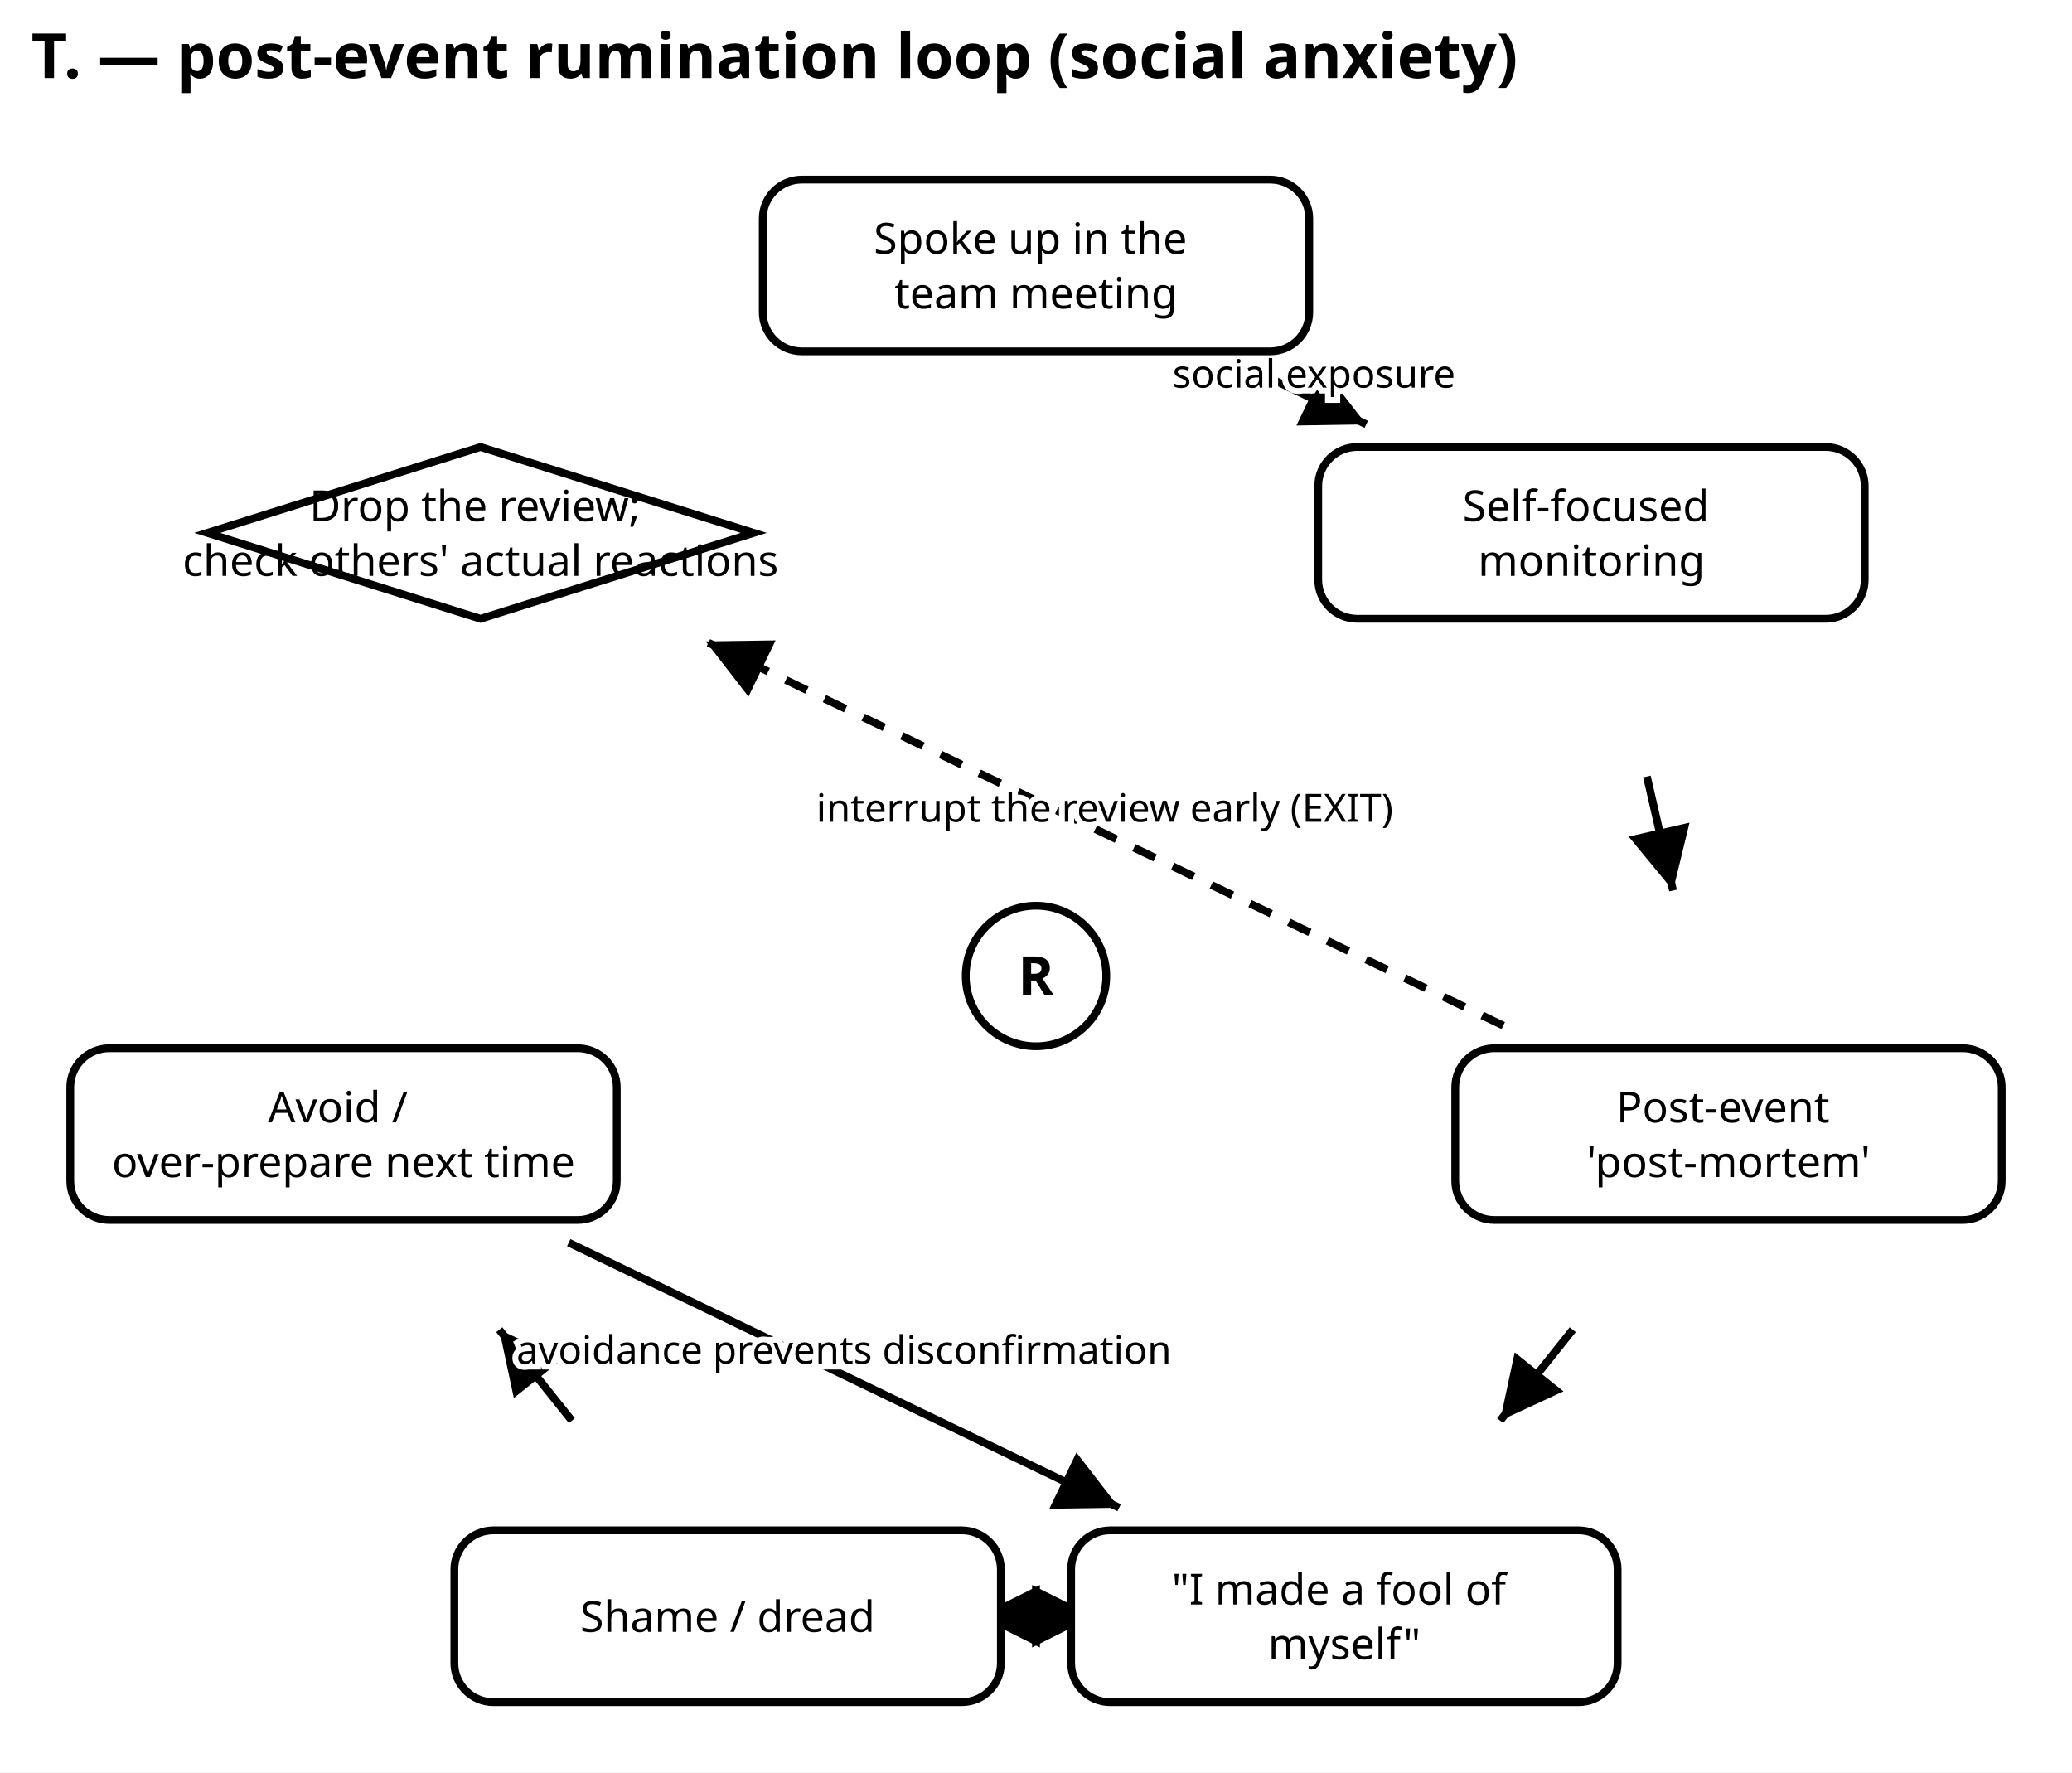
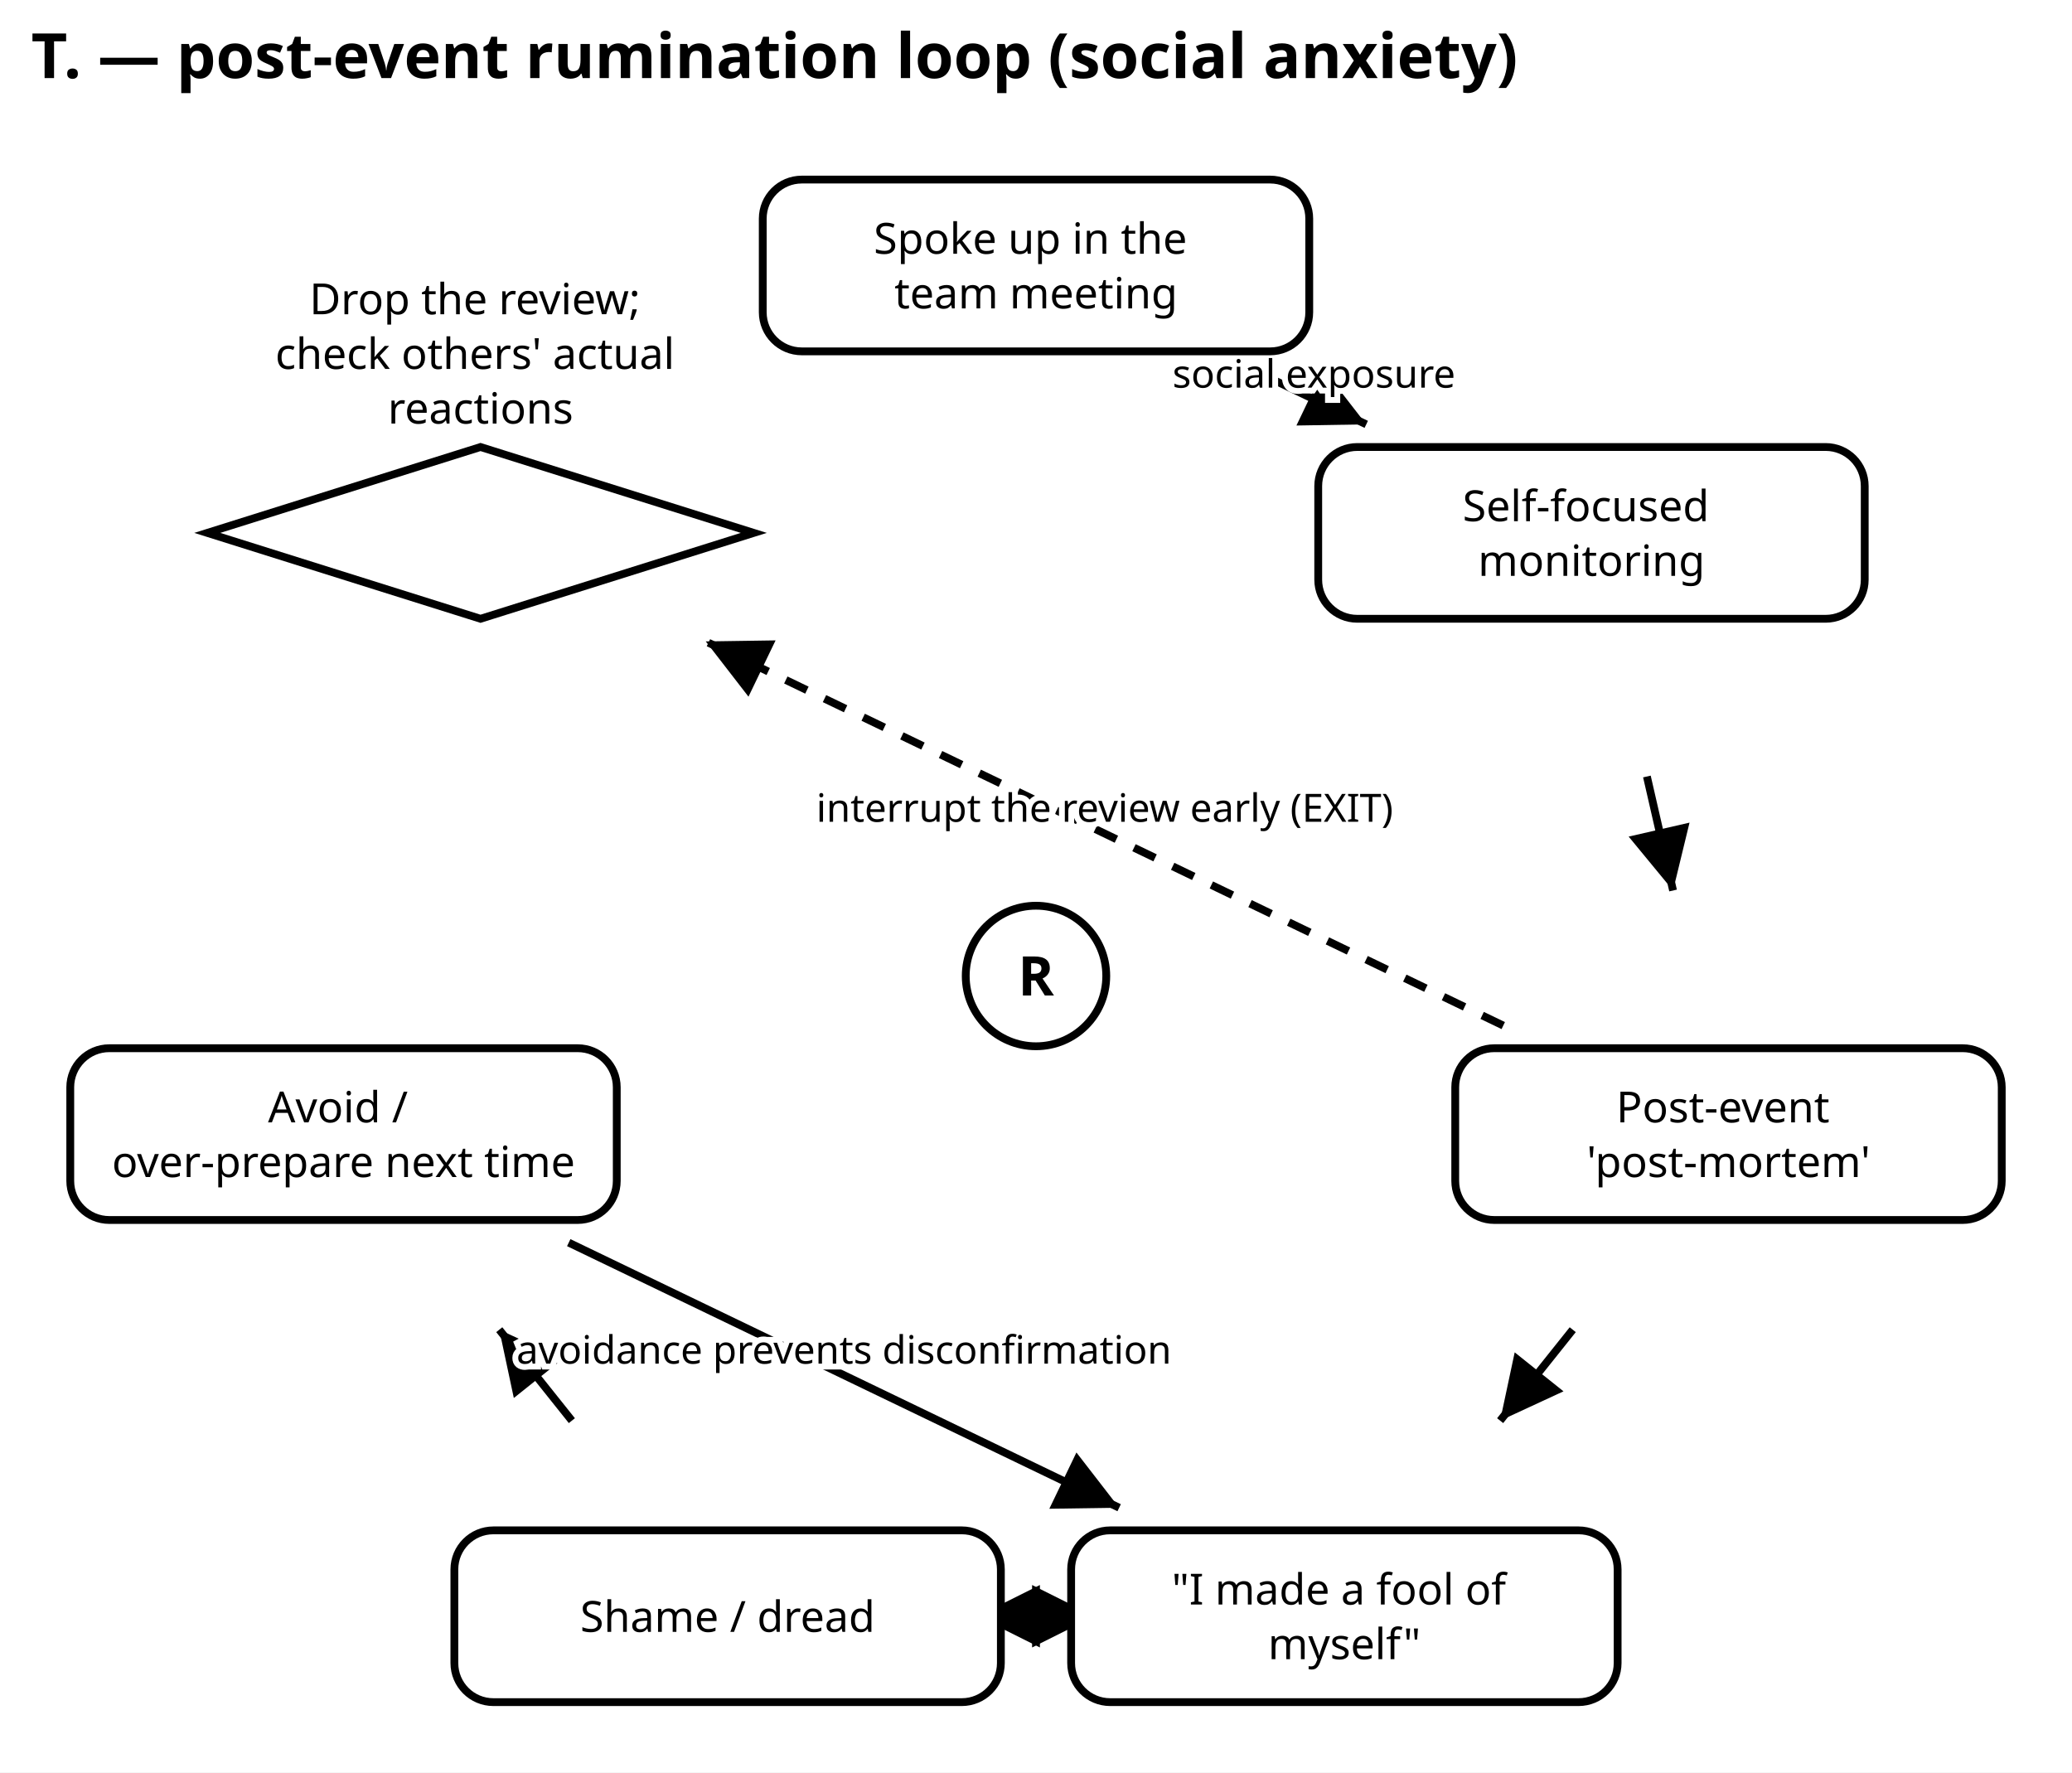
<svg xmlns="http://www.w3.org/2000/svg" viewBox="14.6 0 530.8 454" role="img" aria-label="Maintaining loop: T. — post-event rumination loop (social anxiety). Links: Spoke up in the team meeting -&gt; Self-focused monitoring; Self-focused monitoring -&gt; Post-event 'post-mortem'; Post-event 'post-mortem' -&gt; &quot;I made a fool of myself&quot;; &quot;I made a fool of myself&quot; &lt;-&gt; Shame / dread; Shame / dread -&gt; Avoid / over-prepare next time; Avoid / over-prepare next time -&gt; &quot;I made a fool of myself&quot; (reinforcing). Ways out: Post-event 'post-mortem' to Drop the review; check others' actual reactions.">
  <defs>
    <marker id="arrow" markerWidth="10" markerHeight="10" refX="8" refY="4" orient="auto-start-reverse">
      <path d="M0,0 L8,4 L0,8 z" fill="#000" />
    </marker>
  </defs>
  <rect x="14.6" y="0" width="530.8" height="454" fill="#fff" />
  <text x="22.6" y="20" font-family="sans-serif" font-size="16" font-weight="700">T. — post-event rumination loop (social anxiety)</text>
  <path data-el="edge:e1" d="M 337.7,95.8 L 364.6,108.7" fill="none" stroke="#000" stroke-width="2" marker-end="url(#arrow)" />
  <text data-el="edgelabel:e1" x="351.2" y="99.3" font-family="sans-serif" font-size="10" text-anchor="middle" stroke="#fff" stroke-width="3" paint-order="stroke">social exposure</text>
  <path data-el="edge:e2" d="M 436.5,198.9 L 443.2,228.1" fill="none" stroke="#000" stroke-width="2" marker-end="url(#arrow)" />
  <path data-el="edge:e3" d="M 417.5,340.6 L 398.9,363.9" fill="none" stroke="#000" stroke-width="2" marker-end="url(#arrow)" />
  <path data-el="edge:e4" d="M 295,414 L 265,414" fill="none" stroke="#000" stroke-width="2" marker-start="url(#arrow)" marker-end="url(#arrow)" />
  <path data-el="edge:e5" d="M 161.1,363.9 L 142.5,340.6" fill="none" stroke="#000" stroke-width="2" marker-end="url(#arrow)" />
  <path data-el="edge:e6" d="M 160.3,318.3 L 301.3,386.2" fill="none" stroke="#000" stroke-width="2" marker-end="url(#arrow)" />
  <text data-el="edgelabel:e6" x="230.8" y="349.3" font-family="sans-serif" font-size="10" text-anchor="middle" stroke="#fff" stroke-width="3" paint-order="stroke">avoidance prevents disconfirmation</text>
  <path data-el="edge:x1" d="M 399.7,262.7 L 195.4,164.3" fill="none" stroke="#000" stroke-width="2" stroke-dasharray="6 5" marker-end="url(#arrow)" />
  <text data-el="edgelabel:x1" x="297.6" y="210.5" font-family="sans-serif" font-size="10" text-anchor="middle" stroke="#fff" stroke-width="3" paint-order="stroke">interrupt the review early (EXIT)</text>
  <circle cx="280" cy="250" r="18" fill="#fff" stroke="#000" stroke-width="2" />
  <text x="280" y="255" text-anchor="middle" font-family="sans-serif" font-size="14" font-weight="700">R</text>
  <rect data-el="node:event" x="210" y="46" width="140" height="44" rx="10" ry="10" fill="#fff" stroke="#000" stroke-width="2" />
  <text text-anchor="middle" font-family="sans-serif" font-size="11" data-el="nodelabel:event">
    <tspan x="280" y="65">Spoke up in the</tspan>
    <tspan x="280" y="79">team meeting</tspan>
  </text>
  <rect data-el="node:selffocus" x="352.3" y="114.5" width="140" height="44" rx="10" ry="10" fill="#fff" stroke="#000" stroke-width="2" />
  <text text-anchor="middle" font-family="sans-serif" font-size="11" data-el="nodelabel:selffocus">
    <tspan x="422.3" y="133.5">Self-focused</tspan>
    <tspan x="422.3" y="147.5">monitoring</tspan>
  </text>
  <rect data-el="node:postmortem" x="387.4" y="268.5" width="140" height="44" rx="10" ry="10" fill="#fff" stroke="#000" stroke-width="2" />
  <text text-anchor="middle" font-family="sans-serif" font-size="11" data-el="nodelabel:postmortem">
    <tspan x="457.4" y="287.5">Post-event</tspan>
    <tspan x="457.4" y="301.5">'post-mortem'</tspan>
  </text>
  <rect data-el="node:appraisal" x="289" y="392" width="140" height="44" rx="10" ry="10" fill="#fff" stroke="#000" stroke-width="2" />
  <text text-anchor="middle" font-family="sans-serif" font-size="11" data-el="nodelabel:appraisal">
    <tspan x="359" y="411">"I made a fool of</tspan>
    <tspan x="359" y="425">myself"</tspan>
  </text>
  <rect data-el="node:shame" x="131" y="392" width="140" height="44" rx="10" ry="10" fill="#fff" stroke="#000" stroke-width="2" />
  <text x="201" y="418" font-family="sans-serif" font-size="11" text-anchor="middle" data-el="nodelabel:shame">Shame / dread</text>
  <rect data-el="node:avoid" x="32.6" y="268.5" width="140" height="44" rx="10" ry="10" fill="#fff" stroke="#000" stroke-width="2" />
  <text text-anchor="middle" font-family="sans-serif" font-size="11" data-el="nodelabel:avoid">
    <tspan x="102.6" y="287.5">Avoid /</tspan>
    <tspan x="102.6" y="301.5" textLength="124" lengthAdjust="spacingAndGlyphs">over-prepare next time</tspan>
  </text>
  <polygon data-el="node:step" points="137.7,114.5 207.7,136.5 137.7,158.5 67.7,136.5" fill="#fff" stroke="#000" stroke-width="2" />
-   <text text-anchor="middle" font-family="sans-serif" font-size="11" data-el="nodelabel:step">
-     <tspan x="137.7" y="133.5">Drop the review;</tspan>
-     <tspan x="137.7" y="147.5" textLength="124" lengthAdjust="spacingAndGlyphs">check others' actual reactions</tspan>
+   <text text-anchor="middle" font-family="sans-serif" font-size="11" stroke="#fff" stroke-width="3" paint-order="stroke" data-el="nodelabel:step">
+     <tspan x="137.7" y="80.5">Drop the review;</tspan>
+     <tspan x="137.7" y="94.5">check others' actual</tspan>
+     <tspan x="137.7" y="108.5">reactions</tspan>
  </text>
</svg>
